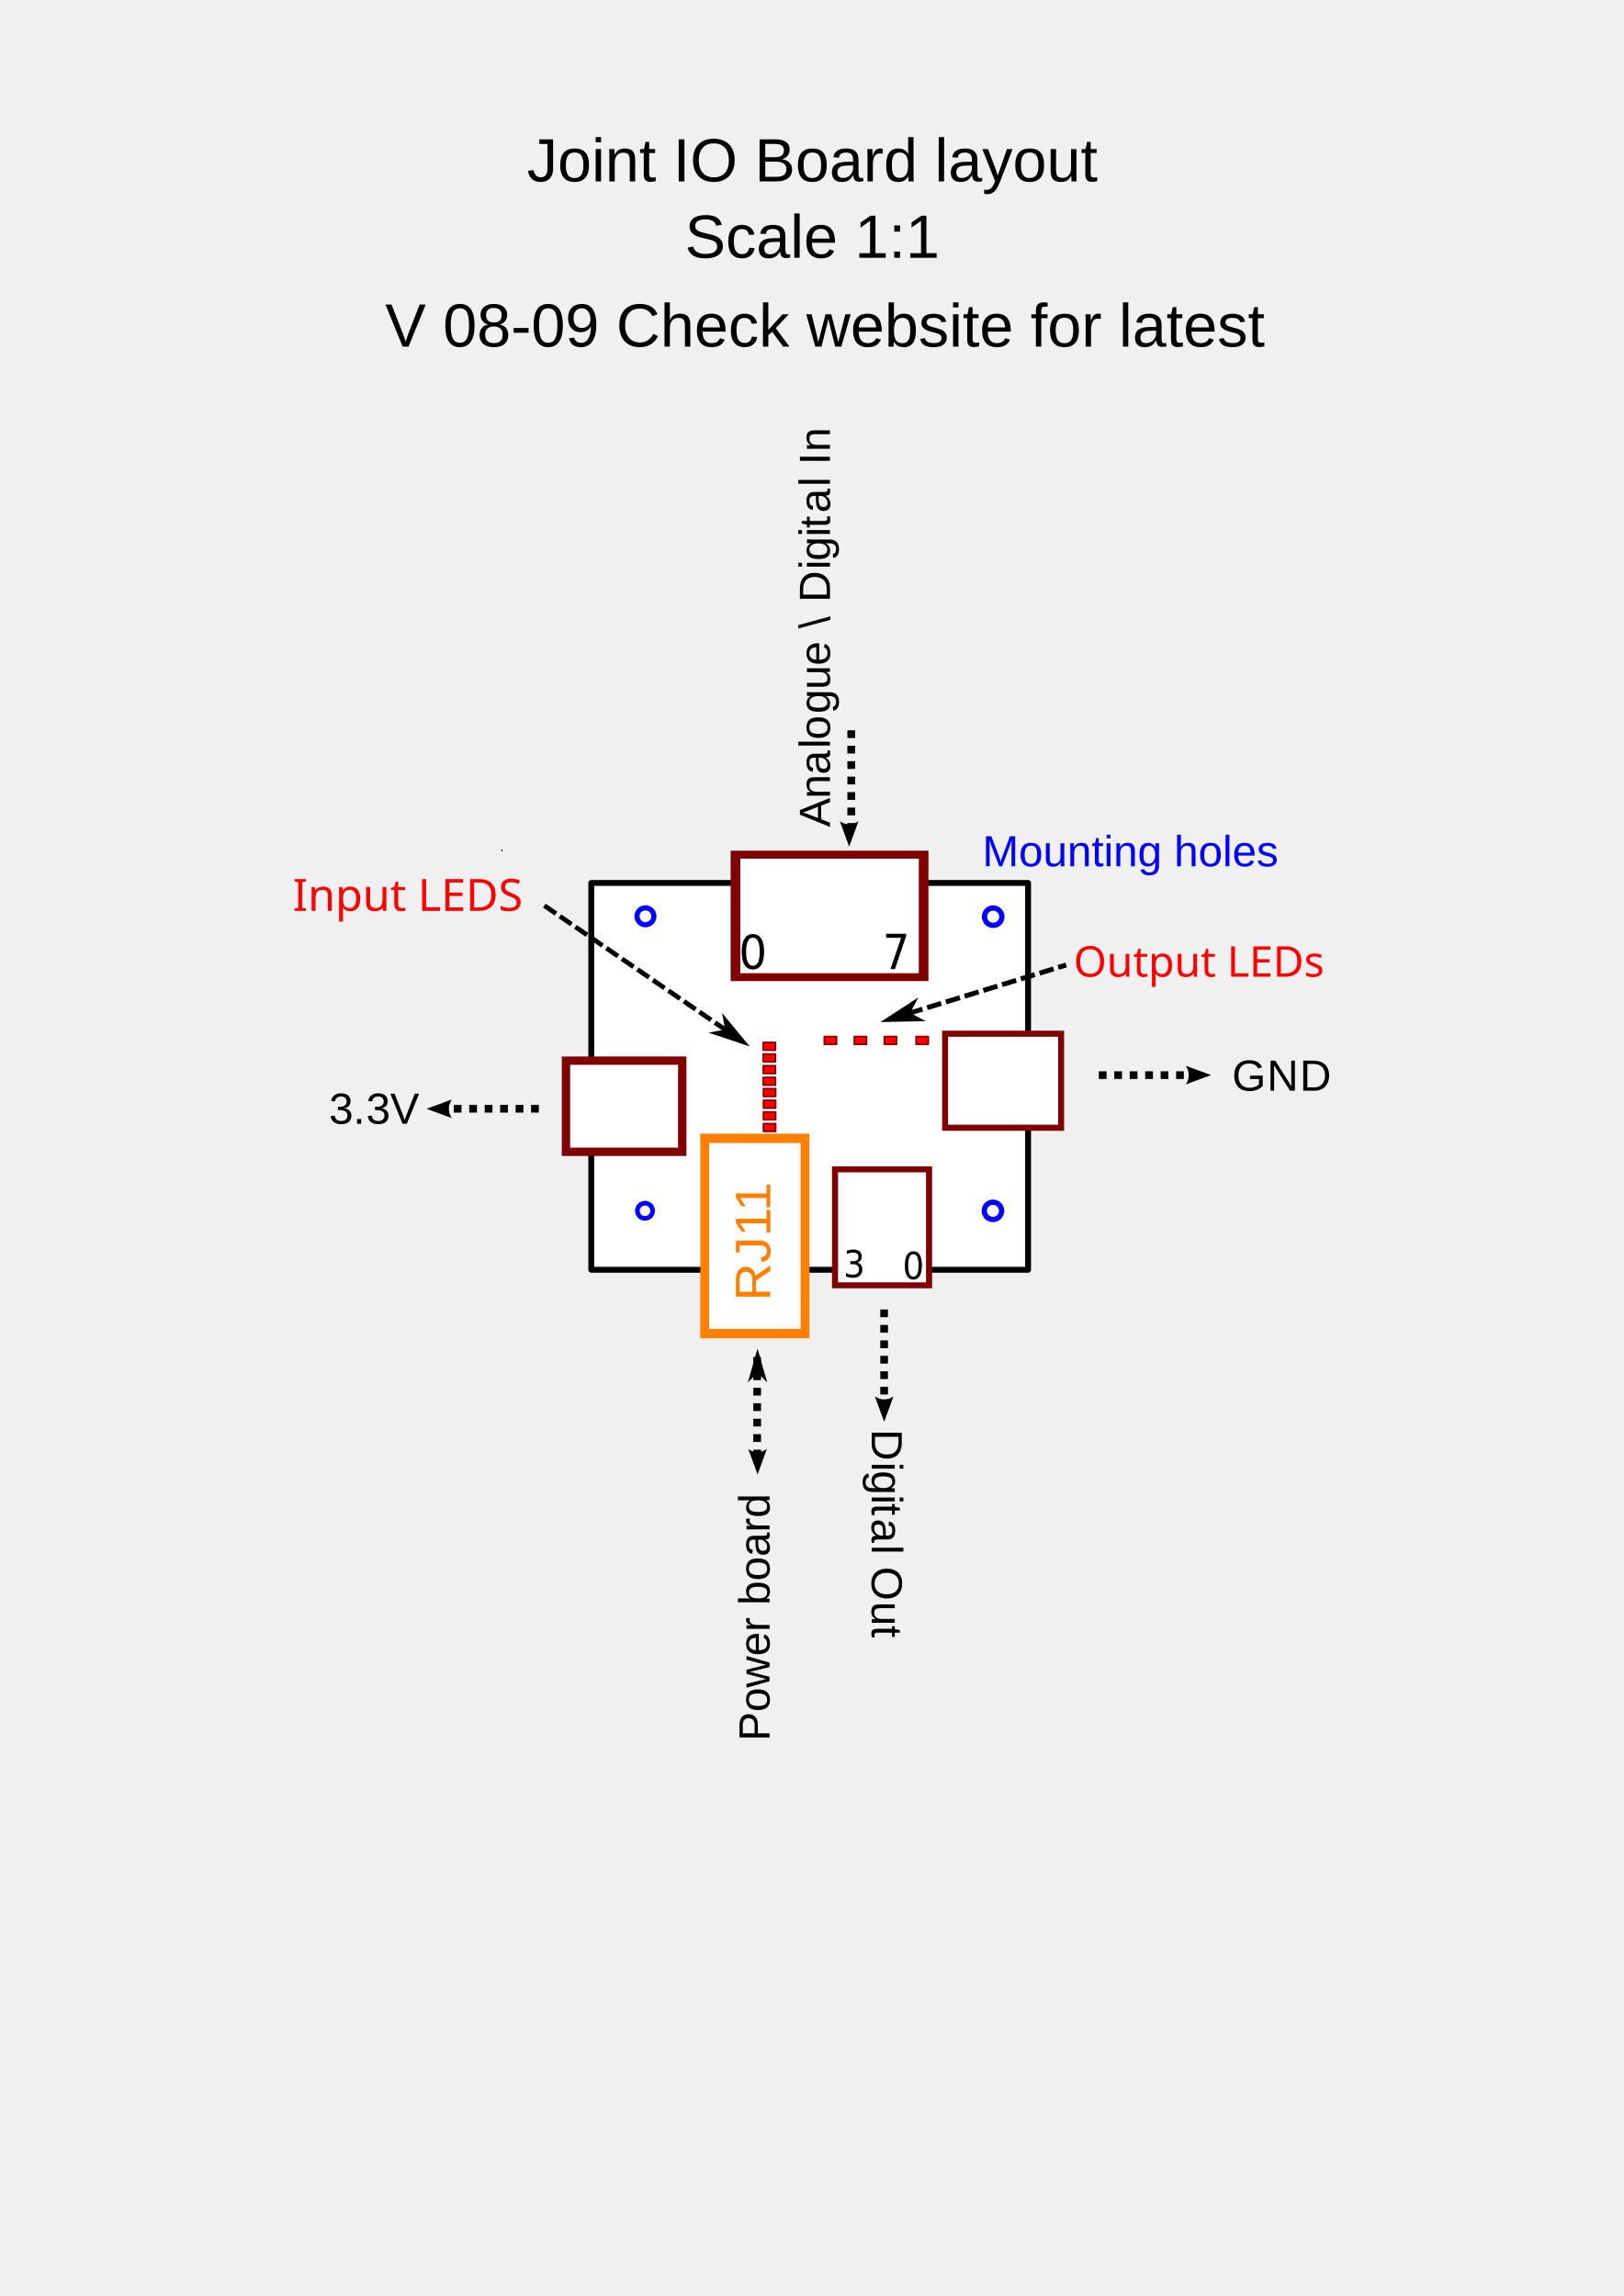
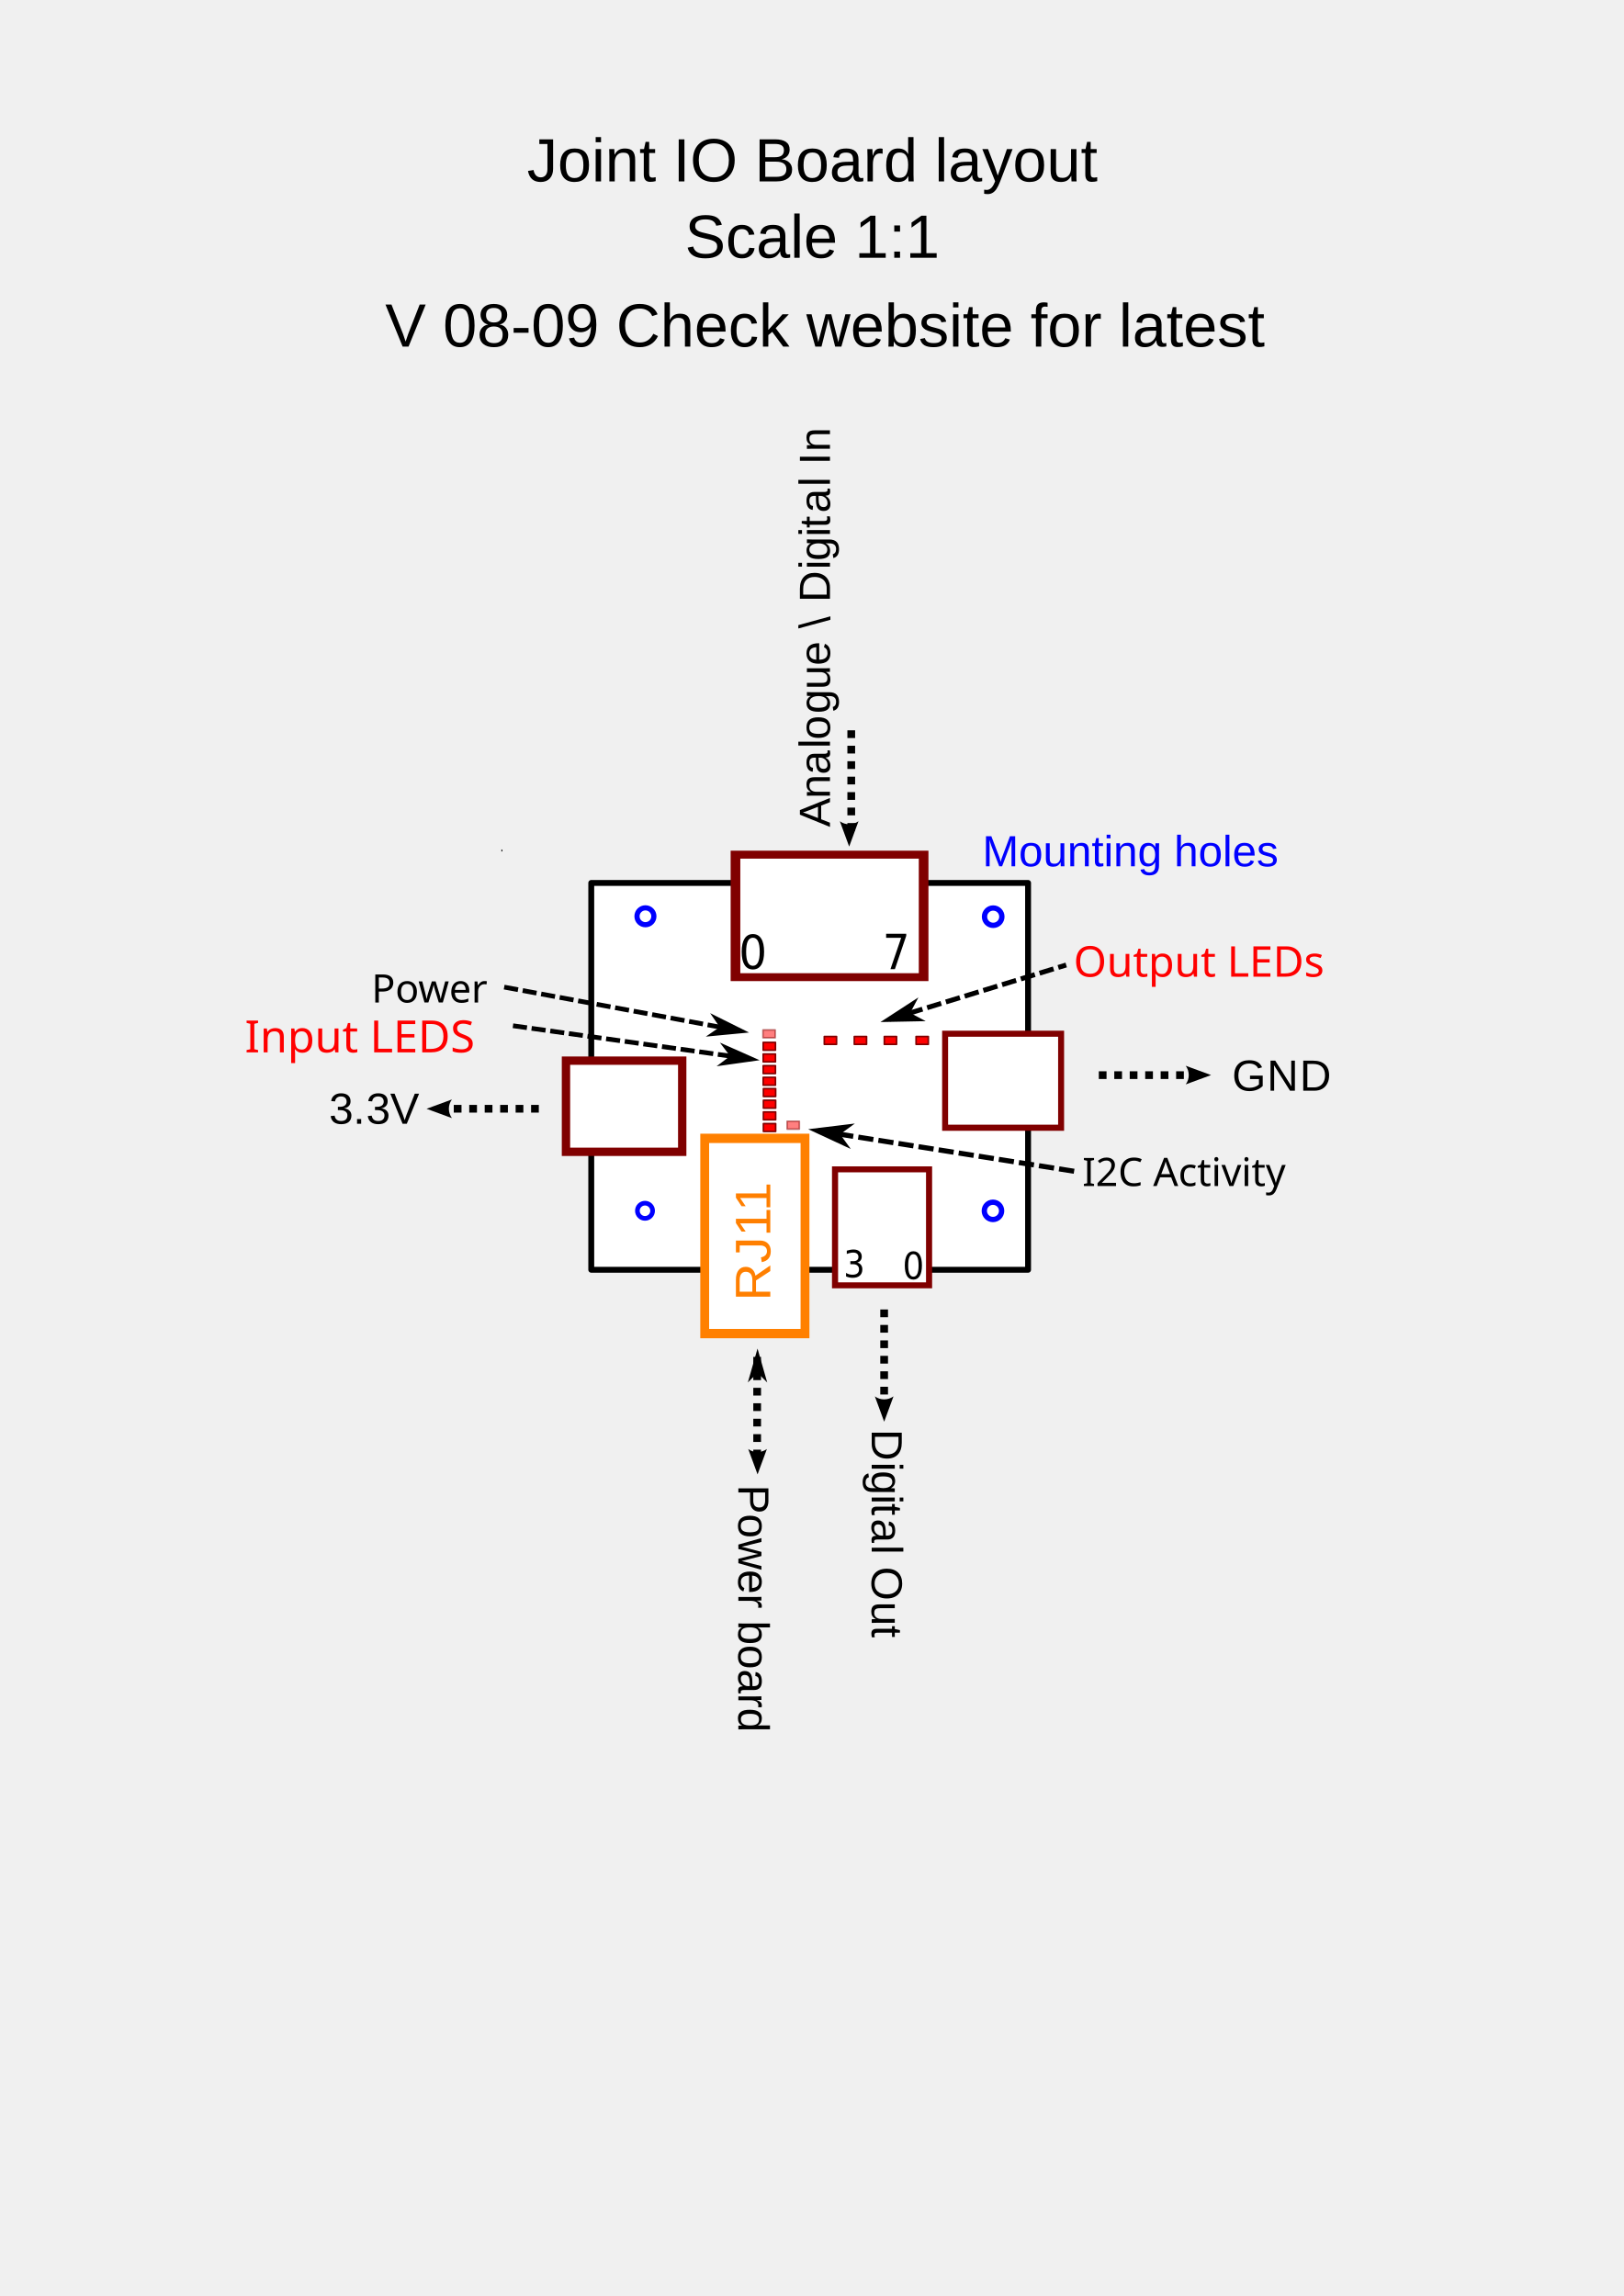
<svg xmlns="http://www.w3.org/2000/svg" id="svg2513" width="744.094" height="1052.362" xml:space="preserve">
  <defs id="defs2516">
    <marker orient="auto" refY="0.0" refX="0.0" id="Arrow2Mend" style="overflow:visible;">
      <path id="path17933" style="font-size:12.0;fill-rule:evenodd;stroke-width:0.625;stroke-linejoin:round;" d="M 8.719,4.034 L -2.207,0.016 L 8.719,-4.002 C 6.973,-1.63 6.983,1.616 8.719,4.034 z " transform="scale(0.6) rotate(180) translate(0,0)" />
    </marker>
    <marker orient="auto" refY="0.0" refX="0.0" id="Arrow1Mstart" style="overflow:visible">
      <path id="path17912" d="M 0.0,0.0 L 5.0,-5.0 L -12.5,0.0 L 5.0,5.0 L 0.0,0.0 z " style="fill-rule:evenodd;stroke:#000000;stroke-width:1.0pt;marker-start:none" transform="scale(0.4) translate(10,0)" />
    </marker>
    <marker orient="auto" refY="0.0" refX="0.0" id="Arrow1Lstart" style="overflow:visible">
      <path id="path17906" d="M 0.0,0.0 L 5.0,-5.0 L -12.5,0.0 L 5.0,5.0 L 0.0,0.0 z " style="fill-rule:evenodd;stroke:#000000;stroke-width:1.0pt;marker-start:none" transform="scale(0.8) translate(12.5,0)" />
    </marker>
    <marker orient="auto" refY="0.0" refX="0.0" id="Arrow1Lend" style="overflow:visible;">
      <path id="path17909" d="M 0.0,0.0 L 5.0,-5.0 L -12.5,0.0 L 5.0,5.0 L 0.0,0.0 z " style="fill-rule:evenodd;stroke:#000000;stroke-width:1.0pt;marker-start:none;" transform="scale(0.8) rotate(180) translate(12.5,0)" />
    </marker>
    <clipPath id="clipPath3281" clipPathUnits="userSpaceOnUse">
      <path id="path3283" clip-rule="evenodd" d="M 402,402 L 13631,402 L 13631,9515 L 402,9515 L 402,402 z" />
    </clipPath>
    <clipPath id="clipPath12894" clipPathUnits="userSpaceOnUse">
      <path id="path12896" clip-rule="evenodd" d="M 402,402 L 13631,402 L 13631,9515 L 402,9515 L 402,402 z" />
    </clipPath>
  </defs>
  <g id="g2522" transform="matrix(1.25,0,0,-1.25,0,1052.362)">
    <rect style="fill:#ffffff;fill-opacity:1;fill-rule:evenodd;stroke:#000000;stroke-width:2.16;stroke-linecap:butt;stroke-linejoin:round;stroke-miterlimit:4;stroke-dasharray:none;stroke-dashoffset:0;stroke-opacity:1" id="rect19719" width="160.142" height="141.84" x="216.766" y="-518.138" transform="scale(1,-1)" />
    <g id="g2530" transform="matrix(0.6026593,0,0,0.6026593,-9.858983,150.6462)">
      <g id="g2532" transform="matrix(-0.837794,0,0,-0.837794,420.2476,1153.172)">
        <path d="M 19.269,886.678 C 19.269,889.728 16.794,892.202 13.744,892.202 C 10.695,892.202 8.22,889.728 8.22,886.678 C 8.22,883.629 10.695,881.154 13.744,881.154 C 16.794,881.154 19.269,883.629 19.269,886.678 z" style="fill:none;stroke:#0000ff;stroke-width:3.383;stroke-linecap:butt;stroke-linejoin:miter;stroke-miterlimit:4;stroke-dasharray:none;stroke-opacity:1" id="path2534" />
      </g>
    </g>
    <g id="g2536" transform="matrix(0.6878041,0,0,0.6878041,216.1529,154.2138)">
      <g id="g2538" transform="matrix(-0.837794,0,0,-0.837794,226.6413,1253.973)">
        <path d="M 19.269,886.678 C 19.269,889.728 16.794,892.202 13.744,892.202 C 10.695,892.202 8.22,889.728 8.22,886.678 C 8.22,883.629 10.695,881.154 13.744,881.154 C 16.794,881.154 19.269,883.629 19.269,886.678 z" style="fill:none;stroke:#0000ff;stroke-width:3.383;stroke-linecap:butt;stroke-linejoin:miter;stroke-miterlimit:4;stroke-dasharray:none;stroke-opacity:1" id="path2540" />
      </g>
    </g>
    <g id="g2682">
      <text transform="matrix(1,0,0,-1,193.2269,775.3786)" id="text2684">
        <tspan style="fill:#000000;fill-opacity:1;fill-rule:nonzero;stroke:none;font-family:LiberationSans;font-variant:normal;font-weight:normal;font-size:22.4;writing-mode:lr;-inkscape-font-specification:LiberationSans" x="0 11.2 23.197 27.993 40.789 47.971 54.352 60.733 77.515 83.896 98.274 110.271 123.067 131.067 143.064 149.445 154.241 167.038 178.238 190.234 203.031" y="0" id="tspan2686">Joint IO Board layout</tspan>
      </text>
    </g>
    <g id="g2688">
      <text transform="matrix(1,0,0,-1,251.0862,747.3786)" id="text2690">
        <tspan style="fill:#000000;fill-opacity:1;fill-rule:nonzero;stroke:none;font-family:LiberationSans;font-variant:normal;font-weight:normal;font-size:22.4;writing-mode:lr;-inkscape-font-specification:LiberationSans" x="0 14.378 25.578 38.374 43.171 55.167 61.549 73.545 79.926" y="0" id="tspan2692">Scale 1:1</tspan>
      </text>
    </g>
    <g id="g2694">
      <text transform="scale(1,-1)" id="text2696" style="text-align:center;text-anchor:middle" x="312.962" y="-714.803">
        <tspan style="font-size:22.4px;font-variant:normal;font-weight:normal;text-align:center;writing-mode:lr-tb;text-anchor:middle;fill:#000000;fill-opacity:1;fill-rule:nonzero;stroke:none;font-family:LiberationSans;-inkscape-font-specification:LiberationSans" id="tspan2698" x="312.962" y="-714.803">V 08-09 Check website for latest</tspan>
      </text>
    </g>
    <g id="g2700" transform="translate(-41.29176,66.07941)">
      <text transform="matrix(1,0,0,-1,401.4576,458.1587)" id="text2702">
        <tspan style="font-size:16px;font-variant:normal;font-weight:normal;writing-mode:lr-tb;fill:#0000ff;fill-opacity:1;fill-rule:nonzero;stroke:none;font-family:LiberationSans;-inkscape-font-specification:LiberationSans" x="0 13.6 23.197 31.995 40.793 46.379 49.577 58.374 67.172 71.958 80.756 90.353 93.551 102.348" y="0" id="tspan2704">Mounting holes</tspan>
      </text>
    </g>
    <g id="g2736" transform="matrix(0.6855902,0,0,0.6855902,131.7567,47.26443)">
      <g id="g2738" transform="matrix(-0.837794,0,0,-0.837794,350.3169,1254.284)">
        <path d="M 19.269,886.678 C 19.269,889.728 16.794,892.202 13.744,892.202 C 10.695,892.202 8.22,889.728 8.22,886.678 C 8.22,883.629 10.695,881.154 13.744,881.154 C 16.794,881.154 19.269,883.629 19.269,886.678 z" style="fill:none;stroke:#0000ff;stroke-width:3.383;stroke-linecap:butt;stroke-linejoin:miter;stroke-miterlimit:4;stroke-dasharray:none;stroke-opacity:1" id="path2740" />
      </g>
    </g>
    <g id="g2742" transform="matrix(0.6688828,0,0,0.6688828,-36.7676,186.5569)">
      <g id="g2744" transform="matrix(-0.837794,0,0,-0.837794,420.2476,1220.297)">
        <path d="M 19.269,886.678 C 19.269,889.728 16.794,892.202 13.744,892.202 C 10.695,892.202 8.22,889.728 8.22,886.678 C 8.22,883.629 10.695,881.154 13.744,881.154 C 16.794,881.154 19.269,883.629 19.269,886.678 z" style="fill:none;stroke:#0000ff;stroke-width:3.383;stroke-linecap:butt;stroke-linejoin:miter;stroke-miterlimit:4;stroke-dasharray:none;stroke-opacity:1" id="path2746" />
      </g>
    </g>
    <g id="g11571" transform="translate(153.624,128.7636)">
      <g transform="matrix(0,1,-1,0,575.4287,66.77559)" id="g2568">
        <g transform="matrix(0.8,0,0,-0.8,0,841.8898)" id="g2570">
          <path id="path2572" style="fill:none;stroke:#000000;stroke-width:3.543;stroke-linecap:butt;stroke-linejoin:miter;stroke-miterlimit:4;stroke-dasharray:3.543, 3.543;stroke-dashoffset:0;stroke-opacity:1" d="M 299.748,387.971 L 299.748,341.318" />
        </g>
      </g>
      <g transform="matrix(0,1,-1,0,575.4287,66.77559)" id="g2574">
        <path id="path2576" style="fill:#000000;fill-opacity:1;fill-rule:evenodd;stroke:none" d="M 236.368,563.377 L 239.785,572.668 L 243.201,563.377 C 241.184,564.861 238.424,564.853 236.368,563.377 z" />
      </g>
    </g>
    <g id="g2858" transform="matrix(0,-1,1,0,-457.848,673.7676)">
      <text transform="matrix(0,1,1,0,243.9357,578.4751)" id="text2860">
        <tspan style="font-size:16px;font-variant:normal;font-weight:normal;writing-mode:lr-tb;fill:#000000;fill-opacity:1;fill-rule:nonzero;stroke:none;font-family:LiberationSans;-inkscape-font-specification:LiberationSans" x="0" y="0" id="tspan2862">3</tspan>
      </text>
      <text transform="matrix(0,1,1,0,243.9357,587.275)" id="text2864">
        <tspan style="font-size:16px;font-variant:normal;font-weight:normal;writing-mode:lr-tb;fill:#000000;fill-opacity:1;fill-rule:nonzero;stroke:none;font-family:LiberationSans;-inkscape-font-specification:LiberationSans" x="0" y="0" id="tspan2866">.</tspan>
      </text>
      <text transform="matrix(0,1,1,0,243.9357,592.0751)" id="text2868">
        <tspan style="font-size:16px;font-variant:normal;font-weight:normal;writing-mode:lr-tb;fill:#000000;fill-opacity:1;fill-rule:nonzero;stroke:none;font-family:LiberationSans;-inkscape-font-specification:LiberationSans" x="0" y="0" id="tspan2870">3</tspan>
      </text>
      <text transform="matrix(0,1,1,0,243.9357,600.875)" id="text2872">
        <tspan style="font-size:16px;font-variant:normal;font-weight:normal;writing-mode:lr-tb;fill:#000000;fill-opacity:1;fill-rule:nonzero;stroke:none;font-family:LiberationSans;-inkscape-font-specification:LiberationSans" x="0" y="0" id="tspan2874">V</tspan>
      </text>
    </g>
    <g id="g2844" transform="matrix(0,-1,1,0,-128.7602,852.3132)">
      <text transform="matrix(0,1,1,0,410.3558,580.4413)" id="text2846">
        <tspan style="font-size:16px;font-variant:normal;font-weight:normal;writing-mode:lr-tb;fill:#000000;fill-opacity:1;fill-rule:nonzero;stroke:none;font-family:LiberationSans;-inkscape-font-specification:LiberationSans" x="0" y="0" id="tspan2848">G</tspan>
      </text>
      <text transform="matrix(0,1,1,0,410.3558,593.2413)" id="text2850">
        <tspan style="font-size:16px;font-variant:normal;font-weight:normal;writing-mode:lr-tb;fill:#000000;fill-opacity:1;fill-rule:nonzero;stroke:none;font-family:LiberationSans;-inkscape-font-specification:LiberationSans" x="0" y="0" id="tspan2852">N</tspan>
      </text>
      <text transform="matrix(0,1,1,0,410.3558,605.2413)" id="text2854">
        <tspan style="font-size:16px;font-variant:normal;font-weight:normal;writing-mode:lr-tb;fill:#000000;fill-opacity:1;fill-rule:nonzero;stroke:none;font-family:LiberationSans;-inkscape-font-specification:LiberationSans" x="0" y="0" id="tspan2856">D</tspan>
      </text>
    </g>
    <g id="g2876" transform="matrix(0,-1,1,0,-128.7602,852.3132)">
      <g id="g2878" transform="matrix(0.8,0,0,-0.8,0,841.8898)">
        <path d="M 505.804,387.86 L 505.804,341.207" style="fill:none;stroke:#000000;stroke-width:3.543;stroke-linecap:butt;stroke-linejoin:miter;stroke-miterlimit:4;stroke-dasharray:3.543, 3.543;stroke-dashoffset:0;stroke-opacity:1" id="path2880" />
      </g>
    </g>
    <g id="g2882" transform="matrix(0,-1,1,0,-128.7602,852.3132)">
      <path d="M 401.213,563.465 L 404.629,572.757 L 408.046,563.465 C 406.029,564.95 403.269,564.941 401.213,563.465 z" style="fill:#000000;fill-opacity:1;fill-rule:evenodd;stroke:none" id="path2884" />
    </g>
    <g id="g17845" transform="matrix(-1,0,0,-1,784.6225,899.745)">
      <g transform="translate(96.08524,6.405683)" id="g2802">
        <text id="text2804" transform="matrix(0,1,1,0,368.9523,575.4861)">
          <tspan id="tspan2806" y="0" x="0" style="font-size:16px;font-variant:normal;font-weight:normal;writing-mode:lr-tb;fill:#000000;fill-opacity:1;fill-rule:nonzero;stroke:none;font-family:LiberationSans;-inkscape-font-specification:LiberationSans">D</tspan>
        </text>
        <text id="text2808" transform="matrix(0,1,1,0,368.9523,587.4861)">
          <tspan id="tspan2810" y="0" x="0" style="font-size:16px;font-variant:normal;font-weight:normal;writing-mode:lr-tb;fill:#000000;fill-opacity:1;fill-rule:nonzero;stroke:none;font-family:LiberationSans;-inkscape-font-specification:LiberationSans">i</tspan>
        </text>
        <text id="text2812" transform="matrix(0,1,1,0,368.9523,590.6861)">
          <tspan id="tspan2814" y="0" x="0" style="font-size:16px;font-variant:normal;font-weight:normal;writing-mode:lr-tb;fill:#000000;fill-opacity:1;fill-rule:nonzero;stroke:none;font-family:LiberationSans;-inkscape-font-specification:LiberationSans">g</tspan>
        </text>
        <text id="text2816" transform="matrix(0,1,1,0,368.9523,599.4861)">
          <tspan id="tspan2818" y="0" x="0" style="font-size:16px;font-variant:normal;font-weight:normal;writing-mode:lr-tb;fill:#000000;fill-opacity:1;fill-rule:nonzero;stroke:none;font-family:LiberationSans;-inkscape-font-specification:LiberationSans">i</tspan>
        </text>
        <text id="text2820" transform="matrix(0,1,1,0,368.9523,602.6861)">
          <tspan id="tspan2822" y="0" x="0" style="font-size:16px;font-variant:normal;font-weight:normal;writing-mode:lr-tb;fill:#000000;fill-opacity:1;fill-rule:nonzero;stroke:none;font-family:LiberationSans;-inkscape-font-specification:LiberationSans">t</tspan>
        </text>
        <text id="text2824" transform="matrix(0,1,1,0,368.9523,608.2861)">
          <tspan id="tspan2826" y="0" x="0" style="font-size:16px;font-variant:normal;font-weight:normal;writing-mode:lr-tb;fill:#000000;fill-opacity:1;fill-rule:nonzero;stroke:none;font-family:LiberationSans;-inkscape-font-specification:LiberationSans">a</tspan>
        </text>
        <text id="text2828" transform="matrix(0,1,1,0,368.9523,617.8861)">
          <tspan id="tspan2830" y="0" x="0" style="font-size:16px;font-variant:normal;font-weight:normal;writing-mode:lr-tb;fill:#000000;fill-opacity:1;fill-rule:nonzero;stroke:none;font-family:LiberationSans;-inkscape-font-specification:LiberationSans">l</tspan>
        </text>
        <text id="text2832" transform="matrix(0,1,1,0,368.9523,625.8861)">
          <tspan id="tspan2834" y="0" x="0" style="font-size:16px;font-variant:normal;font-weight:normal;writing-mode:lr-tb;fill:#000000;fill-opacity:1;fill-rule:nonzero;stroke:none;font-family:LiberationSans;-inkscape-font-specification:LiberationSans">O</tspan>
        </text>
        <text id="text2836" transform="matrix(0,1,1,0,368.9523,638.6861)">
          <tspan id="tspan2838" y="0" x="0" style="font-size:16px;font-variant:normal;font-weight:normal;writing-mode:lr-tb;fill:#000000;fill-opacity:1;fill-rule:nonzero;stroke:none;font-family:LiberationSans;-inkscape-font-specification:LiberationSans">u</tspan>
        </text>
        <text id="text2840" transform="matrix(0,1,1,0,368.9523,647.4861)">
          <tspan id="tspan2842" y="0" x="0" style="font-size:16px;font-variant:normal;font-weight:normal;writing-mode:lr-tb;fill:#000000;fill-opacity:1;fill-rule:nonzero;stroke:none;font-family:LiberationSans;-inkscape-font-specification:LiberationSans">t</tspan>
        </text>
      </g>
      <g transform="translate(96.08524,6.405683)" id="g2886">
        <g transform="matrix(0.8,0,0,-0.8,0,841.8898)" id="g2888">
          <path id="path2890" style="fill:none;stroke:#000000;stroke-width:3.543;stroke-linecap:butt;stroke-linejoin:miter;stroke-miterlimit:4;stroke-dasharray:3.543, 3.543;stroke-dashoffset:0;stroke-opacity:1" d="M 455.497,387.86 L 455.497,341.207" />
        </g>
      </g>
      <g transform="translate(96.08524,6.405683)" id="g2892">
        <path id="path2894" style="fill:#000000;fill-opacity:1;fill-rule:evenodd;stroke:none" d="M 360.967,563.465 L 364.384,572.757 L 367.8,563.465 C 365.783,564.95 363.023,564.941 360.967,563.465 z" />
      </g>
    </g>
    <g id="g2896" transform="translate(22.76507,3.852785)">
      <text transform="matrix(0,1,1,0,281.5113,534.7876)" id="text2898">
        <tspan style="font-size:16px;font-variant:normal;font-weight:normal;writing-mode:lr-tb;fill:#000000;fill-opacity:1;fill-rule:nonzero;stroke:none;font-family:LiberationSans;-inkscape-font-specification:LiberationSans" x="0" y="0" id="tspan2900">A</tspan>
      </text>
      <text transform="matrix(0,1,1,0,281.5113,545.1875)" id="text2902">
        <tspan style="font-size:16px;font-variant:normal;font-weight:normal;writing-mode:lr-tb;fill:#000000;fill-opacity:1;fill-rule:nonzero;stroke:none;font-family:LiberationSans;-inkscape-font-specification:LiberationSans" x="0" y="0" id="tspan2904">n</tspan>
      </text>
      <text transform="matrix(0,1,1,0,281.5113,553.9876)" id="text2906">
        <tspan style="font-size:16px;font-variant:normal;font-weight:normal;writing-mode:lr-tb;fill:#000000;fill-opacity:1;fill-rule:nonzero;stroke:none;font-family:LiberationSans;-inkscape-font-specification:LiberationSans" x="0" y="0" id="tspan2908">a</tspan>
      </text>
      <text transform="matrix(0,1,1,0,281.5113,563.5875)" id="text2910">
        <tspan style="font-size:16px;font-variant:normal;font-weight:normal;writing-mode:lr-tb;fill:#000000;fill-opacity:1;fill-rule:nonzero;stroke:none;font-family:LiberationSans;-inkscape-font-specification:LiberationSans" x="0" y="0" id="tspan2912">l</tspan>
      </text>
      <text transform="matrix(0,1,1,0,281.5113,566.7876)" id="text2914">
        <tspan style="font-size:16px;font-variant:normal;font-weight:normal;writing-mode:lr-tb;fill:#000000;fill-opacity:1;fill-rule:nonzero;stroke:none;font-family:LiberationSans;-inkscape-font-specification:LiberationSans" x="0" y="0" id="tspan2916">o</tspan>
      </text>
      <text transform="matrix(0,1,1,0,281.5113,576.3876)" id="text2918">
        <tspan style="font-size:16px;font-variant:normal;font-weight:normal;writing-mode:lr-tb;fill:#000000;fill-opacity:1;fill-rule:nonzero;stroke:none;font-family:LiberationSans;-inkscape-font-specification:LiberationSans" x="0" y="0" id="tspan2920">g</tspan>
      </text>
      <text transform="matrix(0,1,1,0,281.5113,585.1875)" id="text2922">
        <tspan style="font-size:16px;font-variant:normal;font-weight:normal;writing-mode:lr-tb;fill:#000000;fill-opacity:1;fill-rule:nonzero;stroke:none;font-family:LiberationSans;-inkscape-font-specification:LiberationSans" x="0" y="0" id="tspan2924">u</tspan>
      </text>
      <text transform="matrix(0,1,1,0,281.5113,593.9876)" id="text2926">
        <tspan style="font-size:16px;font-variant:normal;font-weight:normal;writing-mode:lr-tb;fill:#000000;fill-opacity:1;fill-rule:nonzero;stroke:none;font-family:LiberationSans;-inkscape-font-specification:LiberationSans" x="0" y="0" id="tspan2928">e</tspan>
      </text>
      <text transform="matrix(0,1,1,0,281.5113,607.5875)" id="text2930">
        <tspan style="font-size:16px;font-variant:normal;font-weight:normal;writing-mode:lr-tb;fill:#000000;fill-opacity:1;fill-rule:nonzero;stroke:none;font-family:LiberationSans;-inkscape-font-specification:LiberationSans" x="0" y="0" id="tspan2932">\</tspan>
      </text>
      <text transform="matrix(0,1,1,0,281.5113,617.1875)" id="text2934">
        <tspan style="font-size:16px;font-variant:normal;font-weight:normal;writing-mode:lr-tb;fill:#000000;fill-opacity:1;fill-rule:nonzero;stroke:none;font-family:LiberationSans;-inkscape-font-specification:LiberationSans" x="0" y="0" id="tspan2936">D</tspan>
      </text>
      <text transform="matrix(0,1,1,0,281.5113,629.1875)" id="text2938">
        <tspan style="font-size:16px;font-variant:normal;font-weight:normal;writing-mode:lr-tb;fill:#000000;fill-opacity:1;fill-rule:nonzero;stroke:none;font-family:LiberationSans;-inkscape-font-specification:LiberationSans" x="0" y="0" id="tspan2940">i</tspan>
      </text>
      <text transform="matrix(0,1,1,0,281.5113,632.3876)" id="text2942">
        <tspan style="font-size:16px;font-variant:normal;font-weight:normal;writing-mode:lr-tb;fill:#000000;fill-opacity:1;fill-rule:nonzero;stroke:none;font-family:LiberationSans;-inkscape-font-specification:LiberationSans" x="0" y="0" id="tspan2944">g</tspan>
      </text>
      <text transform="matrix(0,1,1,0,281.5113,641.1875)" id="text2946">
        <tspan style="font-size:16px;font-variant:normal;font-weight:normal;writing-mode:lr-tb;fill:#000000;fill-opacity:1;fill-rule:nonzero;stroke:none;font-family:LiberationSans;-inkscape-font-specification:LiberationSans" x="0" y="0" id="tspan2948">i</tspan>
      </text>
      <text transform="matrix(0,1,1,0,281.5113,644.3876)" id="text2950">
        <tspan style="font-size:16px;font-variant:normal;font-weight:normal;writing-mode:lr-tb;fill:#000000;fill-opacity:1;fill-rule:nonzero;stroke:none;font-family:LiberationSans;-inkscape-font-specification:LiberationSans" x="0" y="0" id="tspan2952">t</tspan>
      </text>
      <text transform="matrix(0,1,1,0,281.5113,649.9876)" id="text2954">
        <tspan style="font-size:16px;font-variant:normal;font-weight:normal;writing-mode:lr-tb;fill:#000000;fill-opacity:1;fill-rule:nonzero;stroke:none;font-family:LiberationSans;-inkscape-font-specification:LiberationSans" x="0" y="0" id="tspan2956">a</tspan>
      </text>
      <text transform="matrix(0,1,1,0,281.5113,659.5875)" id="text2958">
        <tspan style="font-size:16px;font-variant:normal;font-weight:normal;writing-mode:lr-tb;fill:#000000;fill-opacity:1;fill-rule:nonzero;stroke:none;font-family:LiberationSans;-inkscape-font-specification:LiberationSans" x="0" y="0" id="tspan2960">l</tspan>
      </text>
      <text transform="matrix(0,1,1,0,281.5113,667.5875)" id="text2962">
        <tspan style="font-size:16px;font-variant:normal;font-weight:normal;writing-mode:lr-tb;fill:#000000;fill-opacity:1;fill-rule:nonzero;stroke:none;font-family:LiberationSans;-inkscape-font-specification:LiberationSans" x="0" y="0" id="tspan2964">I</tspan>
      </text>
      <text transform="matrix(0,1,1,0,281.5113,672.3876)" id="text2966">
        <tspan style="font-size:16px;font-variant:normal;font-weight:normal;writing-mode:lr-tb;fill:#000000;fill-opacity:1;fill-rule:nonzero;stroke:none;font-family:LiberationSans;-inkscape-font-specification:LiberationSans" x="0" y="0" id="tspan2968">n</tspan>
      </text>
    </g>
    <g id="g2970" transform="translate(22.76507,3.852785)">
      <g id="g2972" transform="matrix(0.8,0,0,-0.8,0,841.8898)">
        <path d="M 361.648,339.548 L 361.648,386.201" style="fill:none;stroke:#000000;stroke-width:3.543;stroke-linecap:butt;stroke-linejoin:miter;stroke-miterlimit:4;stroke-dasharray:3.543, 3.543;stroke-dashoffset:0;stroke-opacity:1" id="path2974" />
      </g>
    </g>
    <g id="g2976" transform="translate(21.98792,2.372775)">
      <path d="M 292.748,538.388 L 289.332,529.096 L 285.915,538.388 C 287.932,536.903 290.692,536.912 292.748,538.388 z" style="fill:#000000;fill-opacity:1;fill-rule:evenodd;stroke:none" id="path2978" />
    </g>
    <path d="M 250.113,419.549 L 250.113,452.972 L 207.494,452.972 L 207.494,419.549 L 250.113,419.549 z" style="fill:#ffffff;stroke:#800000;stroke-width:3.056;stroke-linecap:butt;stroke-linejoin:miter;stroke-miterlimit:4;stroke-dasharray:none;stroke-opacity:1" id="path2556" />
    <g id="g2720" transform="matrix(0,1.681248,-2.049362,0,1352.071,-170.9693)" style="fill:#ffffff;stroke:#800000;stroke-width:1.73;stroke-miterlimit:4;stroke-dasharray:none">
      <g id="g2722" transform="matrix(-0.8,0,0,-0.8,0,841.8898)" style="fill:#ffffff;stroke:#800000;stroke-width:2.162;stroke-miterlimit:4;stroke-dasharray:none;stroke-opacity:1">
        <path d="M -520.054,392.137 L -486.664,392.137 L -486.664,434.208 L -520.054,434.208 L -520.054,392.137 z" style="fill:#ffffff;stroke:#800000;stroke-width:2.162;stroke-linecap:butt;stroke-linejoin:miter;stroke-miterlimit:4;stroke-dasharray:none;stroke-opacity:1" id="path2724" />
      </g>
    </g>
-     <g id="g22934" transform="matrix(-1,0,0,-1,394.629,741.4392)">
-       <g transform="matrix(0,-1,1,0,-302.7982,579.4041)" id="g2590">
-         <text id="text2592" transform="matrix(1,0,0,-1,41.47656,415.2942)">
-           <tspan id="tspan2594" y="0" x="0 11.184 20.782 31.979 40.777 46.376 51.163 59.961 69.558 79.156 84.756" style="font-size:16px;font-variant:normal;font-weight:normal;writing-mode:lr-tb;fill:#000000;fill-opacity:1;fill-rule:nonzero;stroke:none;font-family:LiberationSans;-inkscape-font-specification:LiberationSans">Power board</tspan>
-         </text>
-       </g>
-       <g id="g11680">
-         <g id="g2980" transform="matrix(0,-1,1,0,-302.7982,579.4041)">
-           <g id="g2982" transform="matrix(0.8,0,0,-0.8,0,841.8898)">
-             <path d="M 181.829,527.558 L 228.482,527.558" style="fill:none;stroke:#000000;stroke-width:3.543;stroke-linecap:butt;stroke-linejoin:miter;stroke-miterlimit:4;stroke-dasharray:3.543, 3.543;stroke-dashoffset:0;stroke-opacity:1" id="path2984" />
+     <g id="g2590" transform="matrix(0,-1,1,0,-144.5987,338.9236)">
+       <text transform="matrix(1,0,0,-1,41.47656,415.2942)" id="text2592">
+         <tspan style="font-size:16px;font-variant:normal;font-weight:normal;writing-mode:lr-tb;fill:#000000;fill-opacity:1;fill-rule:nonzero;stroke:none;font-family:LiberationSans;-inkscape-font-specification:LiberationSans" x="0 11.184 20.782 31.979 40.777 46.376 51.163 59.961 69.558 79.156 84.756" y="0" id="tspan2594">Power board</tspan>
+       </text>
+     </g>
+     <g id="g11680" transform="matrix(-1,0,0,-1,394.629,741.4392)">
+       <g transform="matrix(0,-1,1,0,-302.7982,579.4041)" id="g2980">
+         <g transform="matrix(0.8,0,0,-0.8,0,841.8898)" id="g2982">
+           <path id="path2984" style="fill:none;stroke:#000000;stroke-width:3.543;stroke-linecap:butt;stroke-linejoin:miter;stroke-miterlimit:4;stroke-dasharray:3.543, 3.543;stroke-dashoffset:0;stroke-opacity:1" d="M 181.829,527.558 L 228.482,527.558" />
+         </g>
+       </g>
+       <g transform="matrix(0,1,-1,0,536.751,253.5481)" id="g11671">
+         <g id="g2986">
+           <path d="M 148.865,419.844 L 151.7,422.678 L 141.778,419.844 L 151.7,417.009 L 148.865,419.844 z" style="fill:#000000;fill-opacity:1;fill-rule:evenodd;stroke:none" id="path2988" />
+         </g>
+         <g id="g2990">
+           <g id="g2992" transform="matrix(0.566929,0,0,-0.566929,148.8649,419.8436)">
+             <path d="M 6e-06,-8e-06 L 5,-5 L -12.5,-8e-06 L 5,5 L 6e-06,-8e-06 z" style="fill:none;stroke:#000000;stroke-width:1.25;stroke-linecap:butt;stroke-linejoin:miter;stroke-miterlimit:4;stroke-dasharray:none;stroke-opacity:1" id="path2994" />
          </g>
        </g>
-         <g id="g11671" transform="matrix(0,1,-1,0,536.751,253.5481)">
-           <g id="g2986">
-             <path id="path2988" style="fill:#000000;fill-opacity:1;fill-rule:evenodd;stroke:none" d="M 148.865,419.844 L 151.7,422.678 L 141.778,419.844 L 151.7,417.009 L 148.865,419.844 z" />
-           </g>
-           <g id="g2990">
-             <g transform="matrix(0.566929,0,0,-0.566929,148.8649,419.8436)" id="g2992">
-               <path id="path2994" style="fill:none;stroke:#000000;stroke-width:1.25;stroke-linecap:butt;stroke-linejoin:miter;stroke-miterlimit:4;stroke-dasharray:none;stroke-opacity:1" d="M 6e-06,-8e-06 L 5,-5 L -12.5,-8e-06 L 5,5 L 6e-06,-8e-06 z" />
-             </g>
-           </g>
-           <g id="g2996">
-             <path id="path2998" style="fill:#000000;fill-opacity:1;fill-rule:evenodd;stroke:none" d="M 177.327,423.274 L 186.619,419.857 L 177.327,416.441 C 178.812,418.458 178.803,421.218 177.327,423.274 z" />
-           </g>
+         <g id="g2996">
+           <path d="M 177.327,423.274 L 186.619,419.857 L 177.327,416.441 C 178.812,418.458 178.803,421.218 177.327,423.274 z" style="fill:#000000;fill-opacity:1;fill-rule:evenodd;stroke:none" id="path2998" />
        </g>
      </g>
    </g>
    <text id="text3168" transform="scale(1,-1)" x="320.799" y="-186.069">
      <tspan id="tspan3170" y="-186.069" x="320.799" style="font-size:16px;font-variant:normal;font-weight:normal;writing-mode:lr-tb;fill:#ff0000;fill-opacity:1;fill-rule:nonzero;stroke:none;font-family:LiberationSans;-inkscape-font-specification:LiberationSans" />
    </text>
-     <text xml:space="preserve" style="font-size:16.311px;font-style:normal;font-variant:normal;font-weight:normal;font-stretch:normal;fill:#ff0000;fill-opacity:1;stroke:none;stroke-width:1px;stroke-linecap:butt;stroke-linejoin:miter;stroke-opacity:1;font-family:Sans;-inkscape-font-specification:Sans" x="107.325" y="-507.898" id="text17891" transform="scale(1,-1)">
-       <tspan id="tspan17893" x="107.325" y="-507.898">Input LEDS</tspan>
+     <text xml:space="preserve" style="font-size:16.311px;font-style:normal;font-variant:normal;font-weight:normal;font-stretch:normal;fill:#ff0000;fill-opacity:1;stroke:none;stroke-width:1px;stroke-linecap:butt;stroke-linejoin:miter;stroke-opacity:1;font-family:Sans;-inkscape-font-specification:Sans" x="89.751" y="-456.012" id="text17891" transform="scale(1,-1)">
+       <tspan id="tspan17893" x="89.751" y="-456.012">Input LEDS</tspan>
    </text>
    <text xml:space="preserve" style="font-size:15.574px;font-style:normal;font-variant:normal;font-weight:normal;font-stretch:normal;fill:#ff0000;fill-opacity:1;stroke:none;stroke-width:1px;stroke-linecap:butt;stroke-linejoin:miter;stroke-opacity:1;font-family:Sans;-inkscape-font-specification:Sans" x="393.569" y="-483.757" id="text17895" transform="scale(1,-1)">
      <tspan id="tspan17897" x="393.569" y="-483.757">Output LEDs</tspan>
    </text>
    <path style="fill:none;fill-rule:evenodd;stroke:#000000;stroke-width:0.8px;stroke-linecap:butt;stroke-linejoin:miter;stroke-opacity:1" d="M 183.822,530.034 C 185.042,530.034 185.042,530.034 183.822,530.034 z" id="path17899" />
-     <path style="fill:#000000;fill-rule:evenodd;stroke:#000000;stroke-width:1.724;stroke-linecap:butt;stroke-linejoin:miter;marker-start:url(#Arrow1Mstart);stroke-miterlimit:4;stroke-dasharray:5.171, 1.724;stroke-dashoffset:0;stroke-opacity:1" d="M 272.072,460.101 L 199.241,510.04" id="path17901" />
+     <path style="fill:#000000;fill-rule:evenodd;stroke:#000000;stroke-width:1.724;stroke-linecap:butt;stroke-linejoin:miter;marker-start:url(#Arrow1Mstart);stroke-miterlimit:4;stroke-dasharray:5.171, 1.724;stroke-dashoffset:0;stroke-opacity:1" d="M 275.132,453.605 L 187.673,465.825" id="path17901" />
    <g id="g3212" transform="matrix(0.6789722,0,0,0.7148262,88.61614,131.3274)">
      <text transform="matrix(1,0,0,-1,268.3931,497.0848)" id="text3214">
        <tspan style="font-size:24px;font-variant:normal;font-weight:normal;writing-mode:lr-tb;fill:#000000;fill-opacity:1;fill-rule:nonzero;stroke:none;font-family:BitstreamVeraSans;-inkscape-font-specification:BitstreamVeraSans" x="0" y="0" id="tspan3216">0</tspan>
      </text>
    </g>
    <g id="g3218" transform="matrix(0.6548951,0,0,0.7411135,108.4444,121.5195)">
      <text transform="scale(1,-1)" id="text3220" style="font-size:19.2px" x="328.503" y="-492.509">
        <tspan style="font-size:24px;font-variant:normal;font-weight:normal;writing-mode:lr-tb;fill:#000000;fill-opacity:1;fill-rule:nonzero;stroke:none;font-family:BitstreamVeraSans;-inkscape-font-specification:BitstreamVeraSans" x="328.503" y="-492.509" id="tspan3222">7</tspan>
      </text>
    </g>
    <g id="g3269" transform="matrix(7.499875e-2,0,0,7.499875e-2,13.82814,183.5477)">
      <g id="g3271" />
    </g>
    <g id="g3273" transform="matrix(7.499875e-2,0,0,7.499875e-2,13.82814,183.5477)">
      <g id="g3275" />
    </g>
    <path d="" style="fill:#808080;fill-opacity:1;fill-rule:evenodd;stroke:#808080;stroke-width:0.75;stroke-linecap:round;stroke-linejoin:round;stroke-miterlimit:10;stroke-dasharray:none;stroke-opacity:1" id="path3537" />
    <path d="" style="fill:#808080;fill-opacity:1;fill-rule:evenodd;stroke:#808080;stroke-width:0.75;stroke-linecap:round;stroke-linejoin:round;stroke-miterlimit:10;stroke-dasharray:none;stroke-opacity:1" id="path3557" />
    <g id="g12882" transform="matrix(7.499875e-2,0,0,-7.499875e-2,13.37059,231.449)">
      <g id="g12884" />
    </g>
    <g id="g12886" transform="matrix(7.499875e-2,0,0,-7.499875e-2,13.37059,231.449)">
      <g id="g12888" />
    </g>
    <g id="g12898" transform="matrix(7.499875e-2,0,0,-7.499875e-2,13.37059,231.449)" />
    <g id="g17759" transform="matrix(0,1.290542,-1.263471,0,1013.835,-74.06865)" style="fill:#ffffff;stroke:#800000;stroke-width:1.73;stroke-miterlimit:4;stroke-dasharray:none">
      <g id="g17761" transform="matrix(-0.8,0,0,-0.8,0,841.8898)" style="fill:#ffffff;stroke:#800000;stroke-width:2.162;stroke-miterlimit:4;stroke-dasharray:none;stroke-opacity:1">
        <path d="M -520.054,392.137 L -486.664,392.137 L -486.664,434.208 L -520.054,434.208 L -520.054,392.137 z" style="fill:#ffffff;stroke:#800000;stroke-width:2.162;stroke-linecap:butt;stroke-linejoin:miter;stroke-miterlimit:4;stroke-dasharray:none;stroke-opacity:1" id="path17763" />
      </g>
    </g>
    <g id="g17765" transform="matrix(1.290542,0,0,1.263471,-196.3102,-254.2241)" style="fill:#ffffff;stroke:#800000;stroke-width:1.73;stroke-miterlimit:4;stroke-dasharray:none">
      <g id="g17767" transform="matrix(-0.8,0,0,-0.8,0,841.8898)" style="fill:#ffffff;stroke:#800000;stroke-width:2.162;stroke-miterlimit:4;stroke-dasharray:none;stroke-opacity:1">
        <path d="M -520.054,392.137 L -486.664,392.137 L -486.664,434.208 L -520.054,434.208 L -520.054,392.137 z" style="fill:#ffffff;stroke:#800000;stroke-width:2.162;stroke-linecap:butt;stroke-linejoin:miter;stroke-miterlimit:4;stroke-dasharray:none;stroke-opacity:1" id="path17769" />
      </g>
    </g>
    <g id="g17779" transform="matrix(0.5184583,0,0,0.5722392,191.7537,88.43917)">
      <text transform="matrix(1,0,0,-1,268.3931,497.0848)" id="text17781">
        <tspan style="font-size:24px;font-variant:normal;font-weight:normal;writing-mode:lr-tb;fill:#000000;fill-opacity:1;fill-rule:nonzero;stroke:none;font-family:BitstreamVeraSans;-inkscape-font-specification:BitstreamVeraSans" x="0" y="0" id="tspan17783">0</tspan>
      </text>
    </g>
    <g id="g17785" transform="matrix(0.5184583,0,0,0.5722392,170.0768,89.08628)">
      <text transform="matrix(1,0,0,-1,268.3931,497.0848)" id="text17787">
        <tspan style="font-size:24px;font-variant:normal;font-weight:normal;writing-mode:lr-tb;fill:#000000;fill-opacity:1;fill-rule:nonzero;stroke:none;font-family:BitstreamVeraSans;-inkscape-font-specification:BitstreamVeraSans" x="0" y="0" id="tspan17789">3</tspan>
        <tspan style="font-size:24px;font-variant:normal;font-weight:normal;writing-mode:lr-tb;fill:#000000;fill-opacity:1;fill-rule:nonzero;stroke:none;font-family:BitstreamVeraSans;-inkscape-font-specification:BitstreamVeraSans" x="0" y="0" id="tspan17791" />
      </text>
    </g>
    <rect style="fill:#ff0000;fill-opacity:1;fill-rule:evenodd;stroke:#800000;stroke-width:0.591;stroke-linecap:butt;stroke-linejoin:round;stroke-miterlimit:4;stroke-dasharray:none;stroke-dashoffset:0;stroke-opacity:1" id="rect17801" width="2.877" height="4.488" x="443.978" y="279.798" transform="matrix(0,1,1,0,0,0)" />
    <rect style="fill:#ff0000;fill-opacity:1;fill-rule:evenodd;stroke:#800000;stroke-width:0.591;stroke-linecap:butt;stroke-linejoin:round;stroke-miterlimit:4;stroke-dasharray:none;stroke-dashoffset:0;stroke-opacity:1" id="rect17803" width="2.877" height="4.488" x="448.252" y="279.798" transform="matrix(0,1,1,0,0,0)" />
    <rect style="fill:#ff0000;fill-opacity:1;fill-rule:evenodd;stroke:#800000;stroke-width:0.591;stroke-linecap:butt;stroke-linejoin:round;stroke-miterlimit:4;stroke-dasharray:none;stroke-dashoffset:0;stroke-opacity:1" id="rect17805" width="2.877" height="4.488" x="452.527" y="279.798" transform="matrix(0,1,1,0,0,0)" />
    <rect style="fill:#ff0000;fill-opacity:1;fill-rule:evenodd;stroke:#800000;stroke-width:0.591;stroke-linecap:butt;stroke-linejoin:round;stroke-miterlimit:4;stroke-dasharray:none;stroke-dashoffset:0;stroke-opacity:1" id="rect17807" width="2.877" height="4.488" x="456.801" y="279.798" transform="matrix(0,1,1,0,0,0)" />
    <rect style="fill:#ff0000;fill-opacity:1;fill-rule:evenodd;stroke:#800000;stroke-width:0.591;stroke-linecap:butt;stroke-linejoin:round;stroke-miterlimit:4;stroke-dasharray:none;stroke-dashoffset:0;stroke-opacity:1" id="rect17829" width="2.877" height="4.488" x="427.017" y="279.879" transform="matrix(0,1,1,0,0,0)" />
    <rect style="fill:#ff0000;fill-opacity:1;fill-rule:evenodd;stroke:#800000;stroke-width:0.591;stroke-linecap:butt;stroke-linejoin:round;stroke-miterlimit:4;stroke-dasharray:none;stroke-dashoffset:0;stroke-opacity:1" id="rect17831" width="2.877" height="4.488" x="431.292" y="279.879" transform="matrix(0,1,1,0,0,0)" />
    <rect style="fill:#ff0000;fill-opacity:1;fill-rule:evenodd;stroke:#800000;stroke-width:0.591;stroke-linecap:butt;stroke-linejoin:round;stroke-miterlimit:4;stroke-dasharray:none;stroke-dashoffset:0;stroke-opacity:1" id="rect17833" width="2.877" height="4.488" x="435.566" y="279.879" transform="matrix(0,1,1,0,0,0)" />
    <rect style="fill:#ff0000;fill-opacity:1;fill-rule:evenodd;stroke:#800000;stroke-width:0.591;stroke-linecap:butt;stroke-linejoin:round;stroke-miterlimit:4;stroke-dasharray:none;stroke-dashoffset:0;stroke-opacity:1" id="rect17835" width="2.877" height="4.488" x="439.84" y="279.879" transform="matrix(0,1,1,0,0,0)" />
    <rect style="fill:#ff0000;fill-opacity:1;fill-rule:evenodd;stroke:#800000;stroke-width:0.591;stroke-linecap:butt;stroke-linejoin:round;stroke-miterlimit:4;stroke-dasharray:none;stroke-dashoffset:0;stroke-opacity:1" id="rect17837" width="2.877" height="4.488" x="458.953" y="302.203" transform="matrix(0,1,1,0,0,0)" />
    <rect style="fill:#ff0000;fill-opacity:1;fill-rule:evenodd;stroke:#800000;stroke-width:0.591;stroke-linecap:butt;stroke-linejoin:round;stroke-miterlimit:4;stroke-dasharray:none;stroke-dashoffset:0;stroke-opacity:1" id="rect17839" width="2.877" height="4.488" x="458.953" y="313.203" transform="matrix(0,1,1,0,0,0)" />
    <rect style="fill:#ff0000;fill-opacity:1;fill-rule:evenodd;stroke:#800000;stroke-width:0.591;stroke-linecap:butt;stroke-linejoin:round;stroke-miterlimit:4;stroke-dasharray:none;stroke-dashoffset:0;stroke-opacity:1" id="rect17841" width="2.877" height="4.488" x="458.953" y="324.204" transform="matrix(0,1,1,0,0,0)" />
    <rect style="fill:#ff0000;fill-opacity:1;fill-rule:evenodd;stroke:#800000;stroke-width:0.591;stroke-linecap:butt;stroke-linejoin:round;stroke-miterlimit:4;stroke-dasharray:none;stroke-dashoffset:0;stroke-opacity:1" id="rect17843" width="2.877" height="4.488" x="458.953" y="335.851" transform="matrix(0,1,1,0,0,0)" />
    <path style="fill:none;fill-rule:evenodd;stroke:#000000;stroke-width:1.796;stroke-linecap:butt;stroke-linejoin:miter;marker-start:url(#Arrow1Mstart);marker-mid:none;marker-end:none;stroke-miterlimit:0.2;stroke-dasharray:5.388, 1.796;stroke-dashoffset:0;stroke-opacity:1" d="M 326.172,468.165 L 390.884,488.05" id="path20267" />
    <g id="g22926" transform="translate(152.7089,328.7124)">
      <g style="fill:#ffffff" transform="matrix(0,1.205997,-1.143885,0,601.9101,-205.4751)" id="g2562">
        <g style="fill:#ffffff" transform="matrix(0,0.8,-0.8,0,0,841.8898)" id="g2564">
          <path id="path2566" style="fill:#ffffff;stroke:#ff8000;stroke-width:3.543;stroke-linecap:butt;stroke-linejoin:miter;stroke-miterlimit:4;stroke-dasharray:none;stroke-opacity:1" d="M -550.245,-312.233 L -510.064,-312.233 L -510.064,-238.036 L -550.245,-238.036 L -550.245,-312.233 z" />
        </g>
      </g>
      <g transform="matrix(0,1.205997,-1.143885,0,601.9101,-205.4751)" id="g2578">
        <text id="text2580" transform="matrix(1,0,0,-1,200.3464,412.8201)">
          <tspan id="tspan2582" y="0" x="0 11.197 19.197 27.995" style="font-size:16px;font-variant:normal;font-weight:normal;writing-mode:lr-tb;fill:#ff7f00;fill-opacity:1;fill-rule:nonzero;stroke:none;font-family:LiberationSans;-inkscape-font-specification:LiberationSans">RJ11</tspan>
        </text>
      </g>
    </g>
+     <rect style="fill:#ff0000;fill-opacity:0.5;fill-rule:evenodd;stroke:#800000;stroke-width:0.591;stroke-linecap:butt;stroke-linejoin:round;stroke-miterlimit:4;stroke-dasharray:none;stroke-dashoffset:0;stroke-opacity:0.5" id="rect24179" width="2.877" height="4.488" x="461.366" y="279.722" transform="matrix(0,1,1,0,0,0)" />
+     <path style="fill:#000000;fill-rule:evenodd;stroke:#000000;stroke-width:1.724;stroke-linecap:butt;stroke-linejoin:miter;marker-start:url(#Arrow1Mstart);stroke-miterlimit:4;stroke-dasharray:5.171, 1.724;stroke-dashoffset:0;stroke-opacity:1" d="M 271.276,463.909 L 184.449,480.013" id="path24181" />
+     <g id="g24201" transform="matrix(0,-1,1,0,-468.0867,885.2105)">
+       <text xml:space="preserve" style="font-size:14.4px;font-style:normal;font-variant:normal;font-weight:normal;font-stretch:normal;fill:#000000;fill-opacity:1;stroke:none;stroke-width:1px;stroke-linecap:butt;stroke-linejoin:miter;stroke-opacity:1;font-family:Sans;-inkscape-font-specification:Sans" x="604.287" y="410.915" id="text24215" transform="matrix(0,1,1,0,0,0)">
+         <tspan id="tspan24217" x="604.287" y="410.915">Power </tspan>
+       </text>
+     </g>
+     <rect style="fill:#ff0000;fill-opacity:0.5;fill-rule:evenodd;stroke:#800000;stroke-width:0.591;stroke-linecap:butt;stroke-linejoin:round;stroke-miterlimit:4;stroke-dasharray:none;stroke-dashoffset:0;stroke-opacity:0.5" id="rect24219" width="2.877" height="4.488" x="427.875" y="288.568" transform="matrix(0,1,1,0,0,0)" />
+     <path style="fill:#000000;fill-rule:evenodd;stroke:#000000;stroke-width:1.863;stroke-linecap:butt;stroke-linejoin:miter;marker-start:url(#Arrow1Mstart);stroke-miterlimit:4;stroke-dasharray:5.589, 1.863;stroke-dashoffset:0;stroke-opacity:1" d="M 299.939,427.261 L 395.228,412.184" id="path24221" />
+     <g id="g24223" transform="matrix(0,-1,1,0,-211.6756,816.2524)">
+       <text xml:space="preserve" style="font-size:14.4px;font-style:normal;font-variant:normal;font-weight:normal;font-stretch:normal;fill:#000000;fill-opacity:1;stroke:none;stroke-width:1px;stroke-linecap:butt;stroke-linejoin:miter;stroke-opacity:1;font-family:Sans;-inkscape-font-specification:Sans" x="608.471" y="409.241" id="text24225" transform="matrix(0,1,1,0,0,0)">
+         <tspan id="tspan24227" x="608.471" y="409.241">I2C Activity </tspan>
+       </text>
+     </g>
  </g>
</svg>
